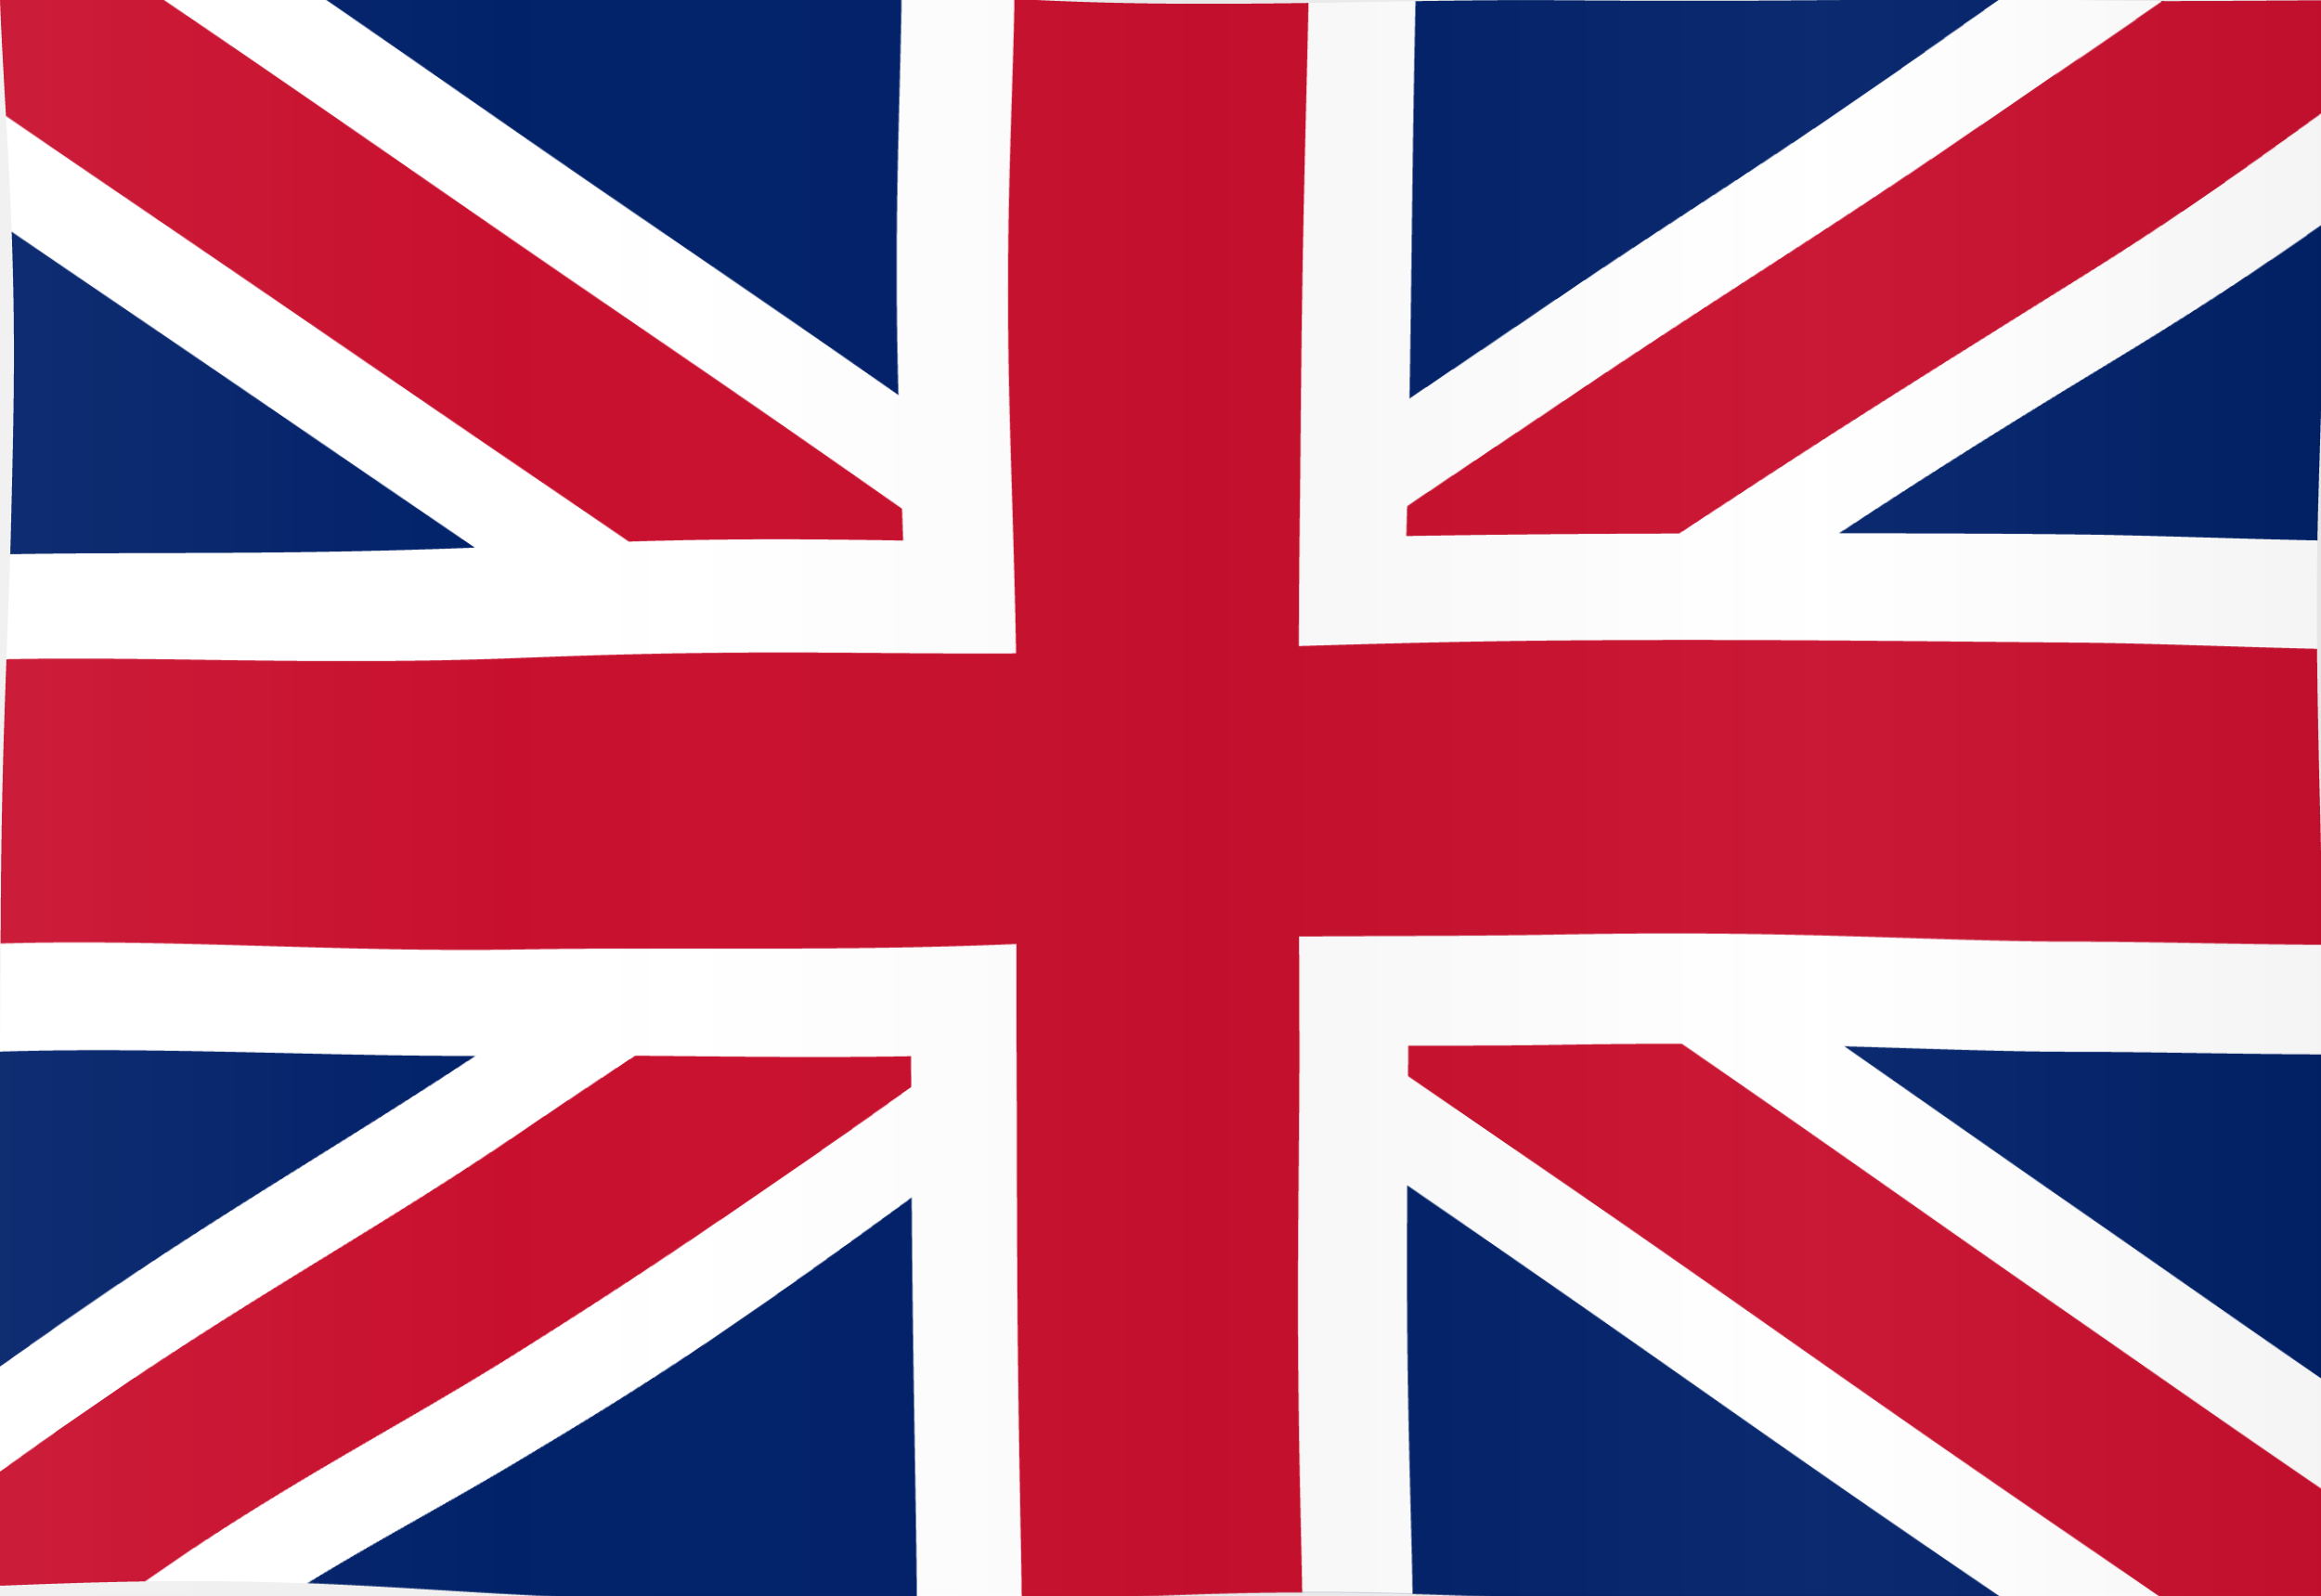
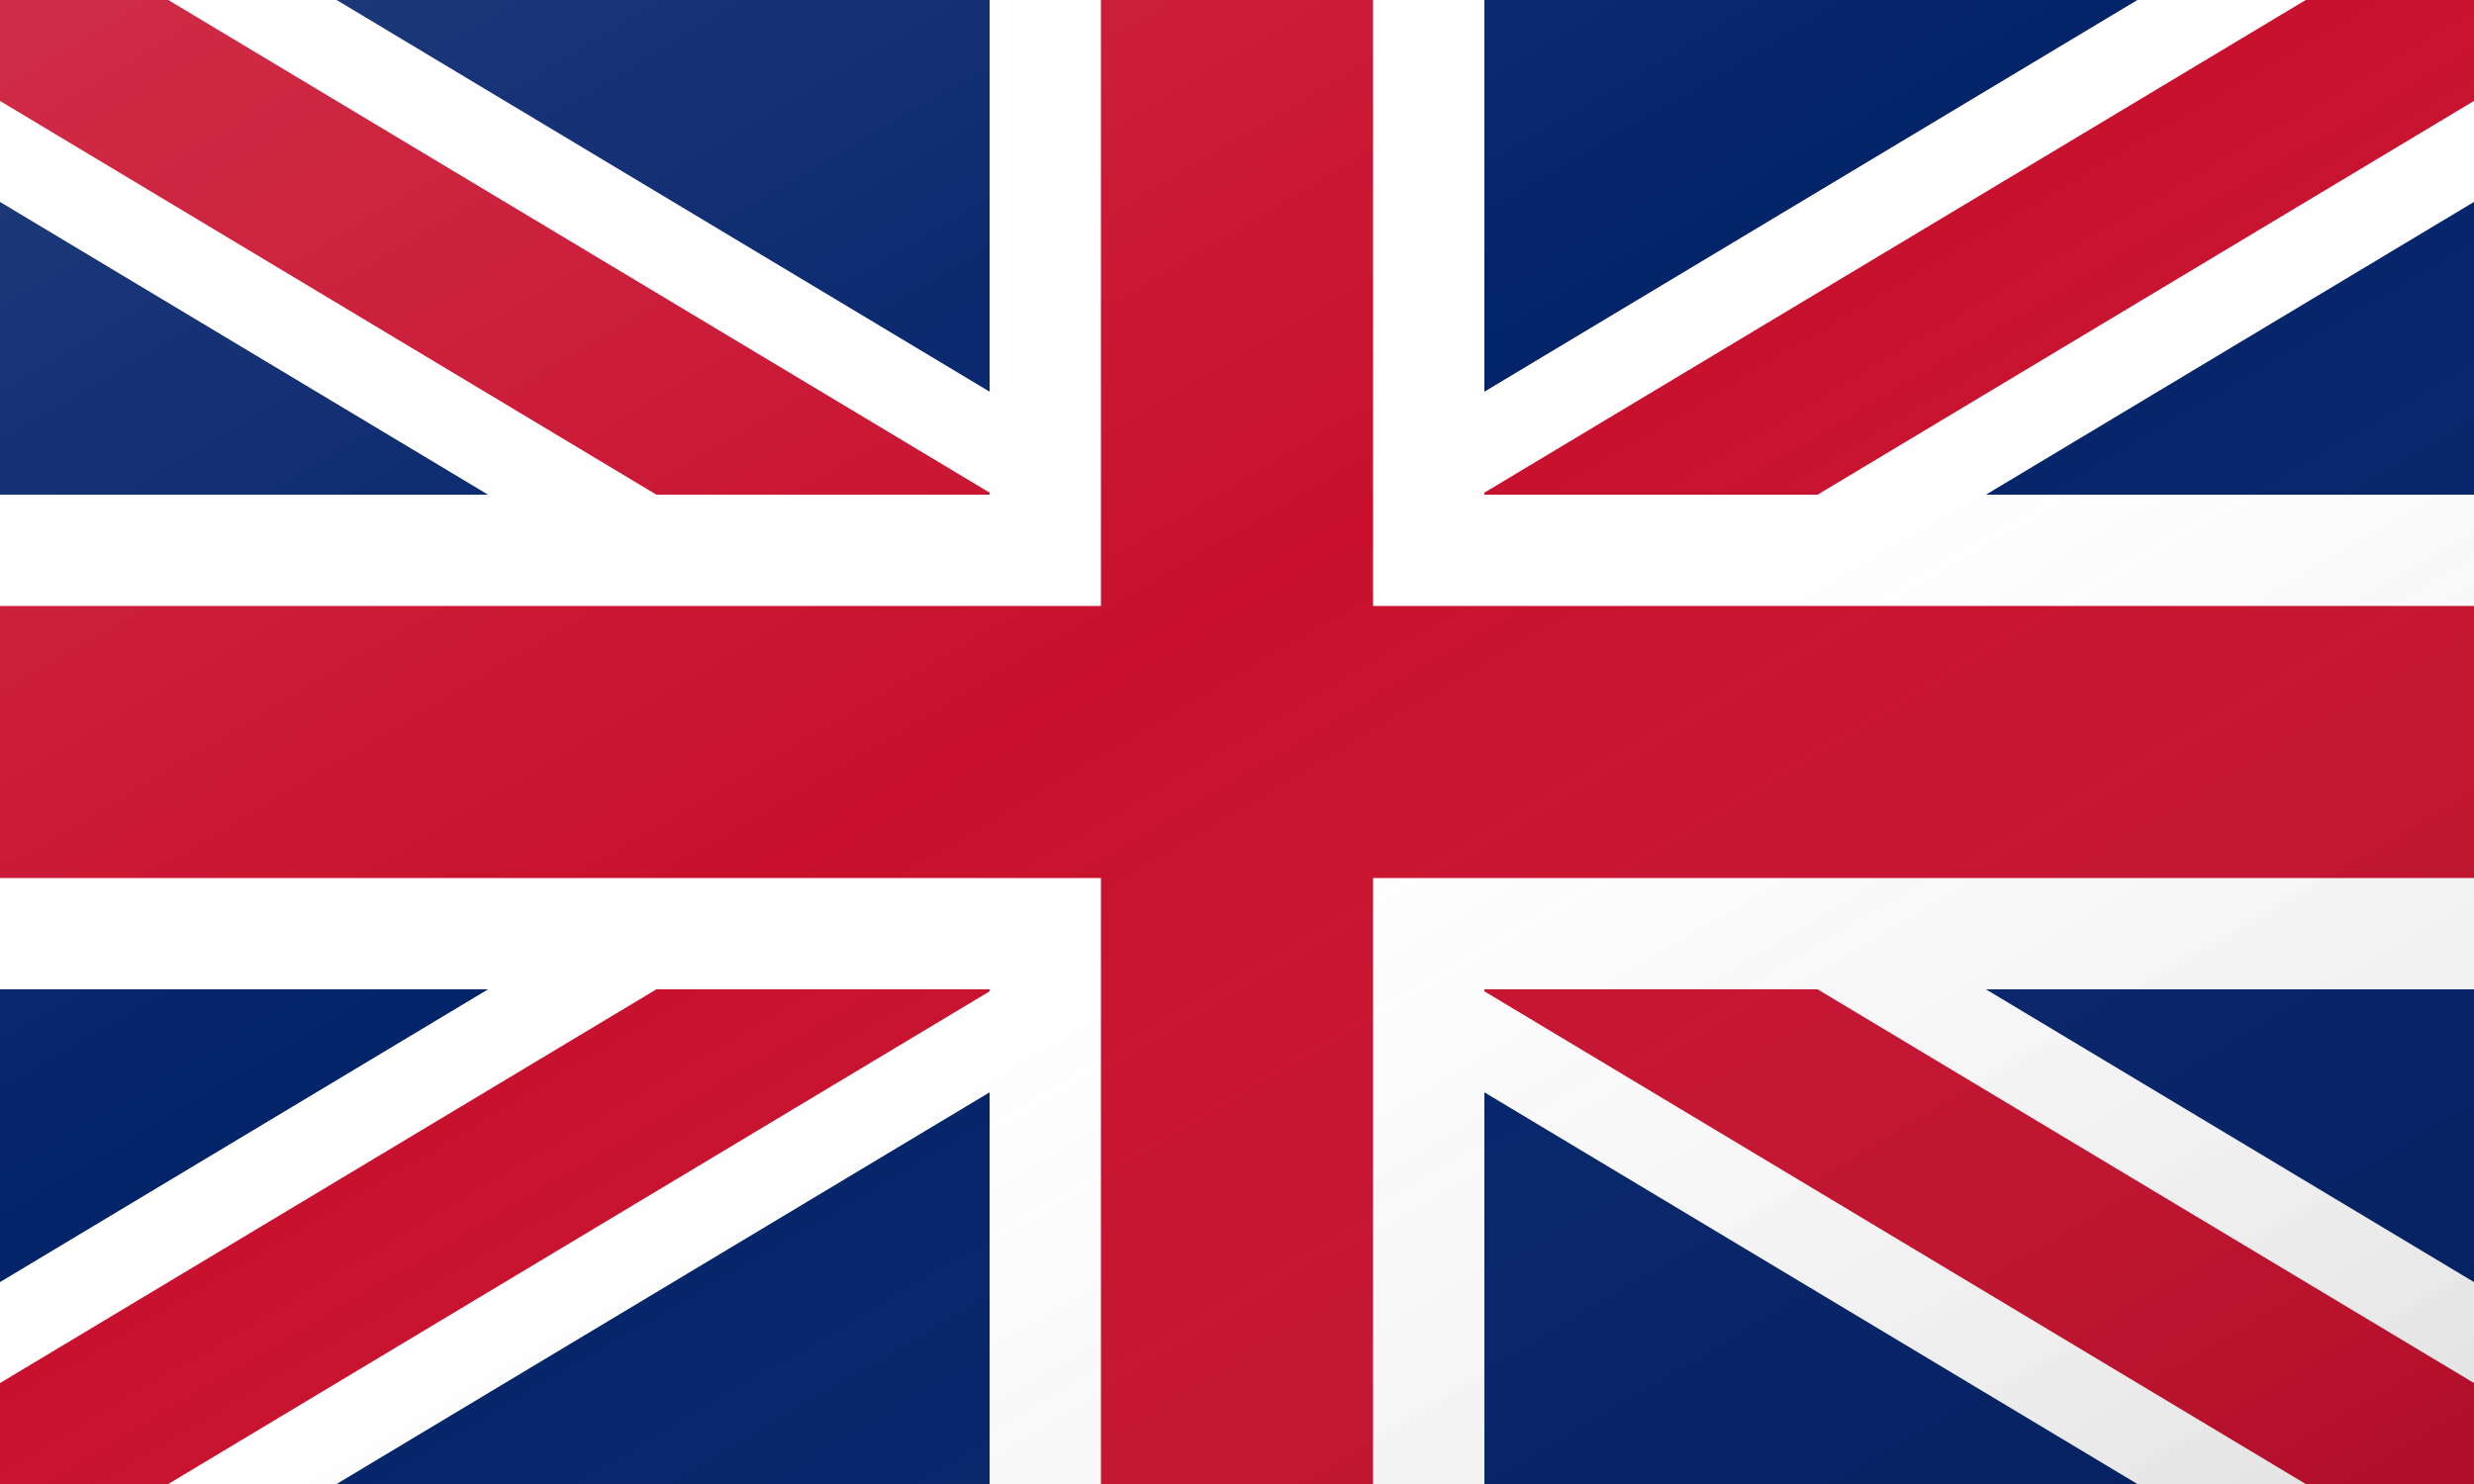
- <svg xmlns="http://www.w3.org/2000/svg" viewBox="0 0 64 44">
+ <svg xmlns="http://www.w3.org/2000/svg" viewBox="0 0 100 60" preserveAspectRatio="none">
  <defs>
-     <linearGradient id="fabricSheen" x1="0" y1="0" x2="1" y2="0">
-       <stop offset="0" stop-color="#fff" stop-opacity=".10" />
-       <stop offset=".22" stop-color="#fff" stop-opacity="0" />
-       <stop offset=".52" stop-color="#000" stop-opacity=".06" />
-       <stop offset=".78" stop-color="#fff" stop-opacity=".07" />
-       <stop offset="1" stop-color="#000" stop-opacity=".08" />
+     <linearGradient id="shine" x1="0" y1="0" x2="1" y2="1">
+       <stop offset="0" stop-color="#fff" stop-opacity=".12" />
+       <stop offset=".45" stop-color="#fff" stop-opacity="0" />
+       <stop offset="1" stop-color="#000" stop-opacity=".12" />
    </linearGradient>
-     <filter id="soft" x="-8%" y="-8%" width="116%" height="116%">
-       <feTurbulence type="fractalNoise" baseFrequency=".035" numOctaves="2" seed="7" result="n" />
-       <feDisplacementMap in="SourceGraphic" in2="n" scale="1.5" />
-     </filter>
  </defs>
-   <g filter="url(#soft)">
-     <rect width="64" height="44" fill="#012169" />
-     <path stroke="#fff" stroke-width="10" d="M0 0l64 44M64 0L0 44" />
-     <path stroke="#c8102e" stroke-width="5" d="M0 0l64 44M64 0L0 44" />
-     <path stroke="#fff" stroke-width="14" d="M32 0v44M0 22h64" />
-     <path stroke="#c8102e" stroke-width="8" d="M32 0v44M0 22h64" />
-   </g>
-   <rect width="64" height="44" fill="url(#fabricSheen)" opacity=".55" />
+   <rect width="100" height="60" fill="#012169" />
+   <path stroke="#fff" stroke-width="14" d="M0 0L100 60M100 0L0 60" />
+   <path stroke="#c8102e" stroke-width="7" d="M0 0L100 60M100 0L0 60" />
+   <path stroke="#fff" stroke-width="20" d="M50 0V60M0 30H100" />
+   <path stroke="#c8102e" stroke-width="11" d="M50 0V60M0 30H100" />
+   <rect width="100" height="60" fill="url(#shine)" />
</svg>
